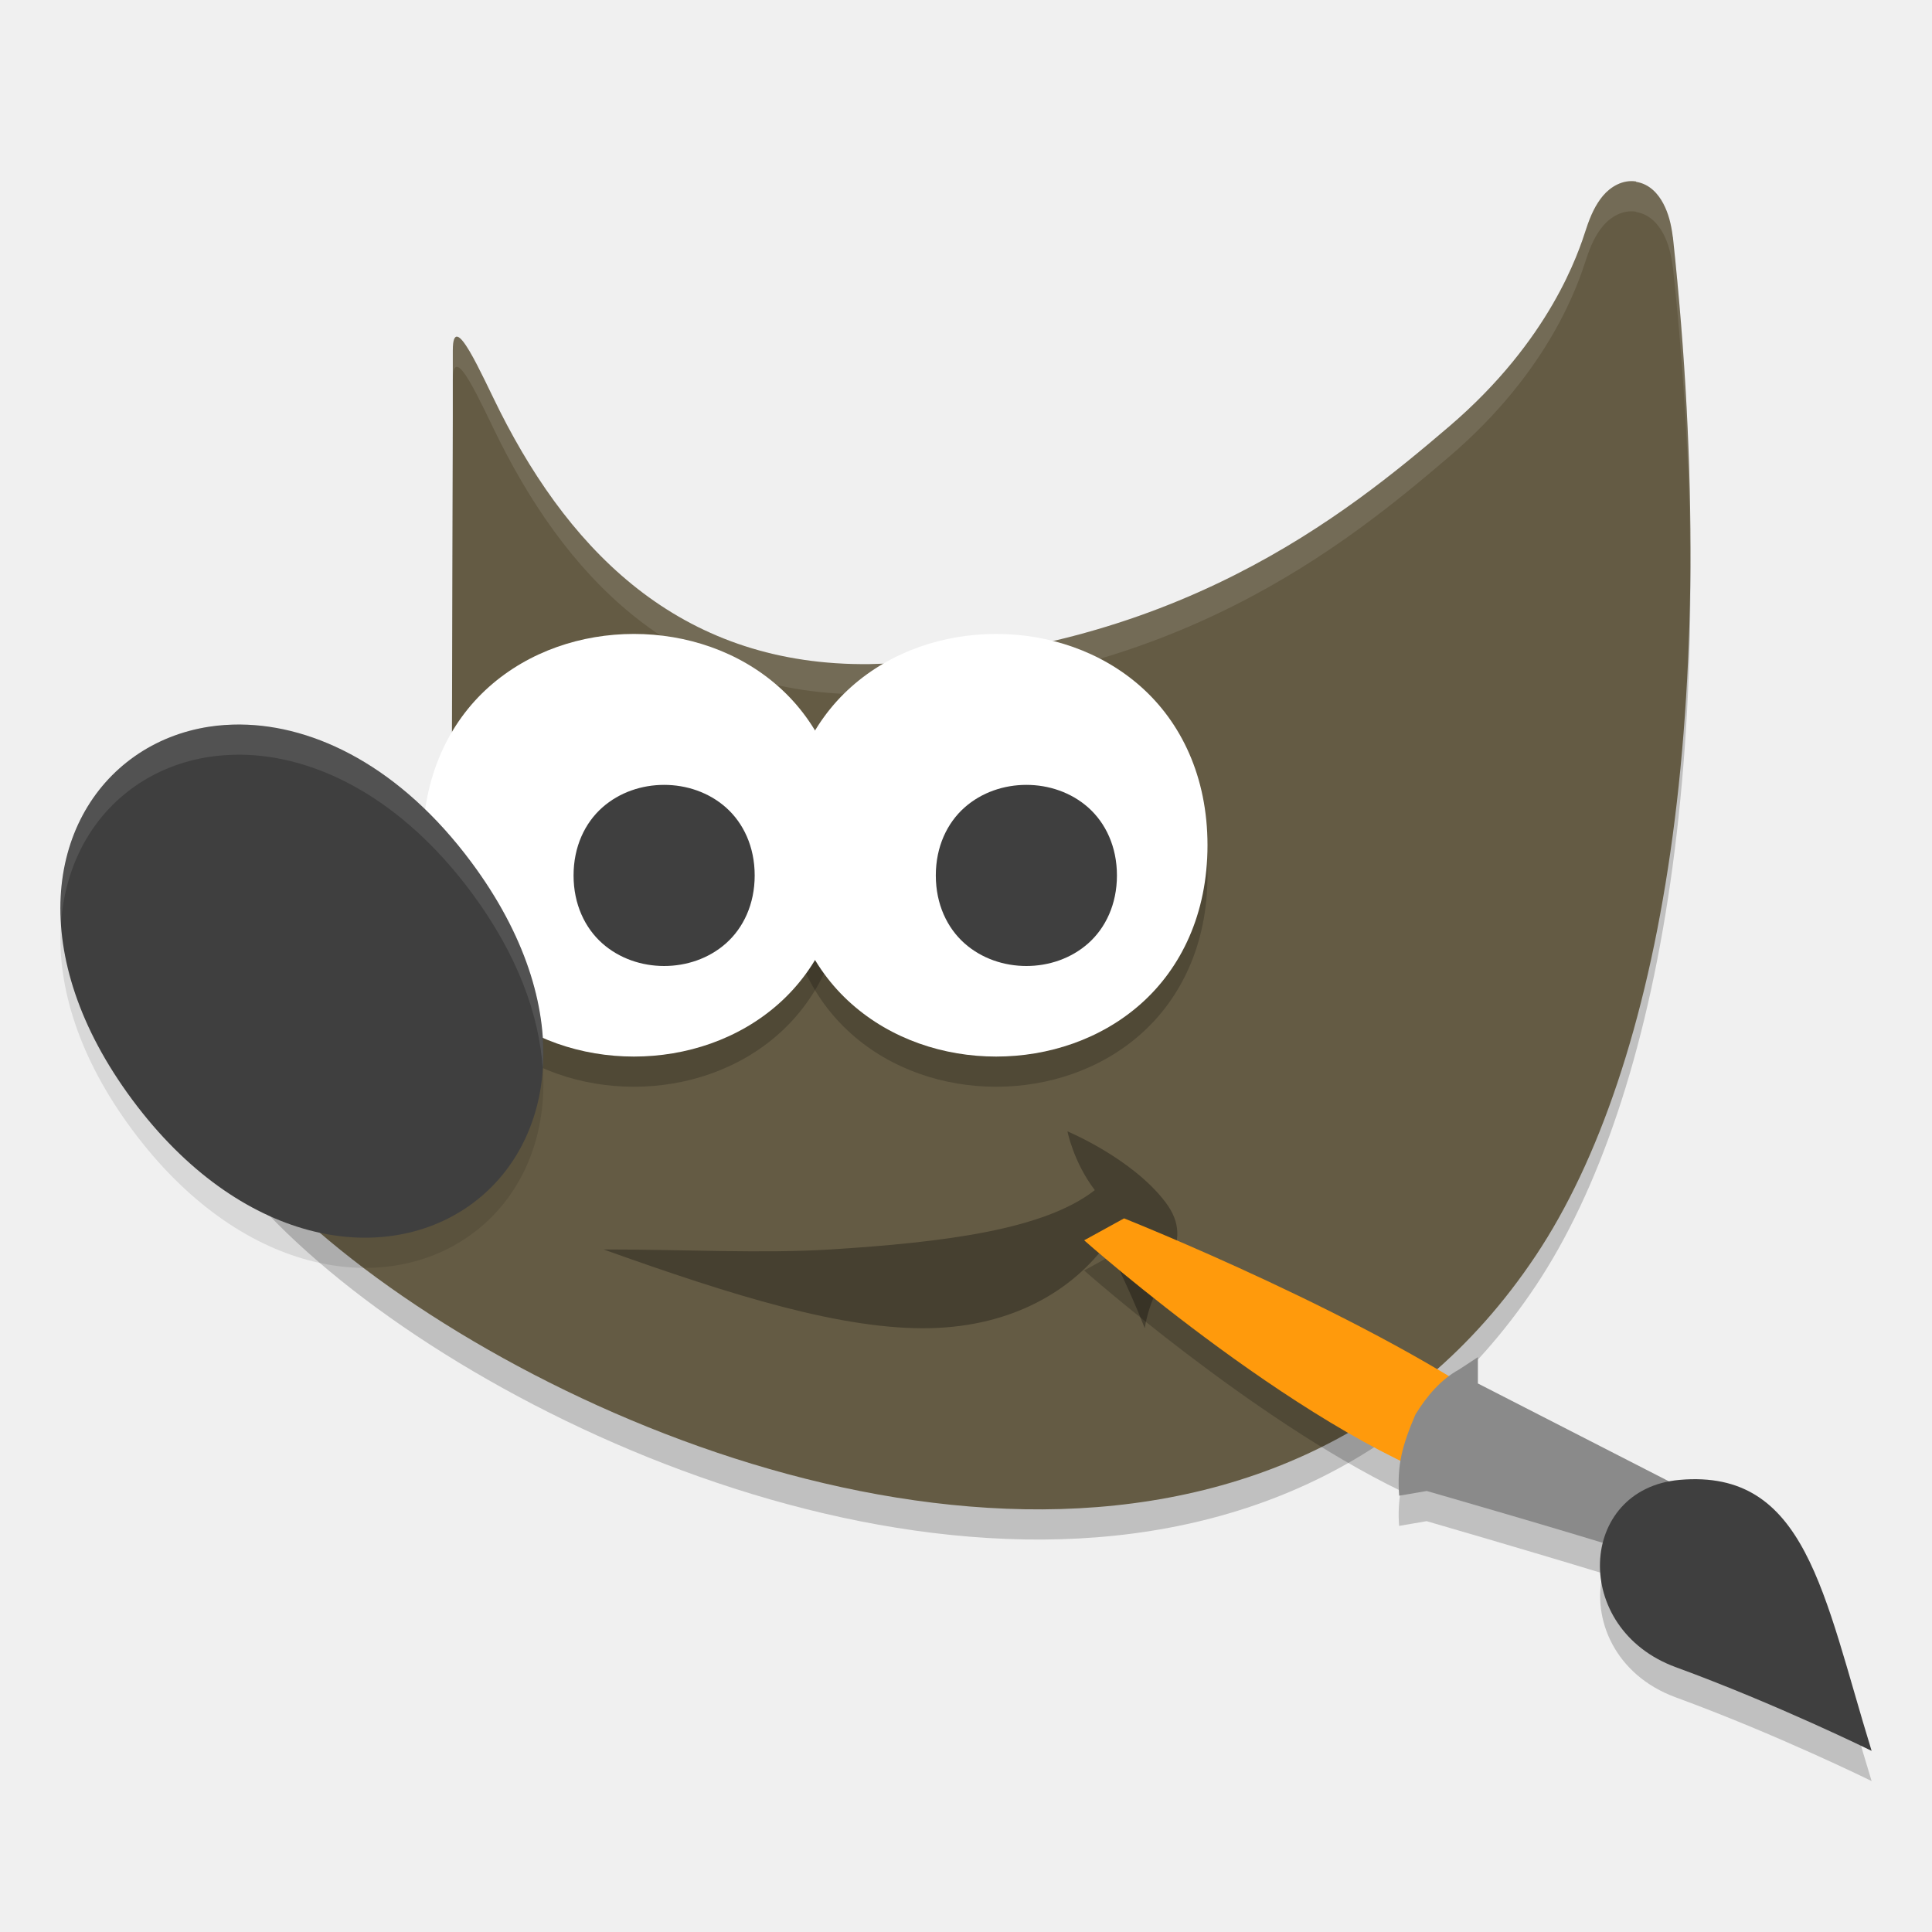
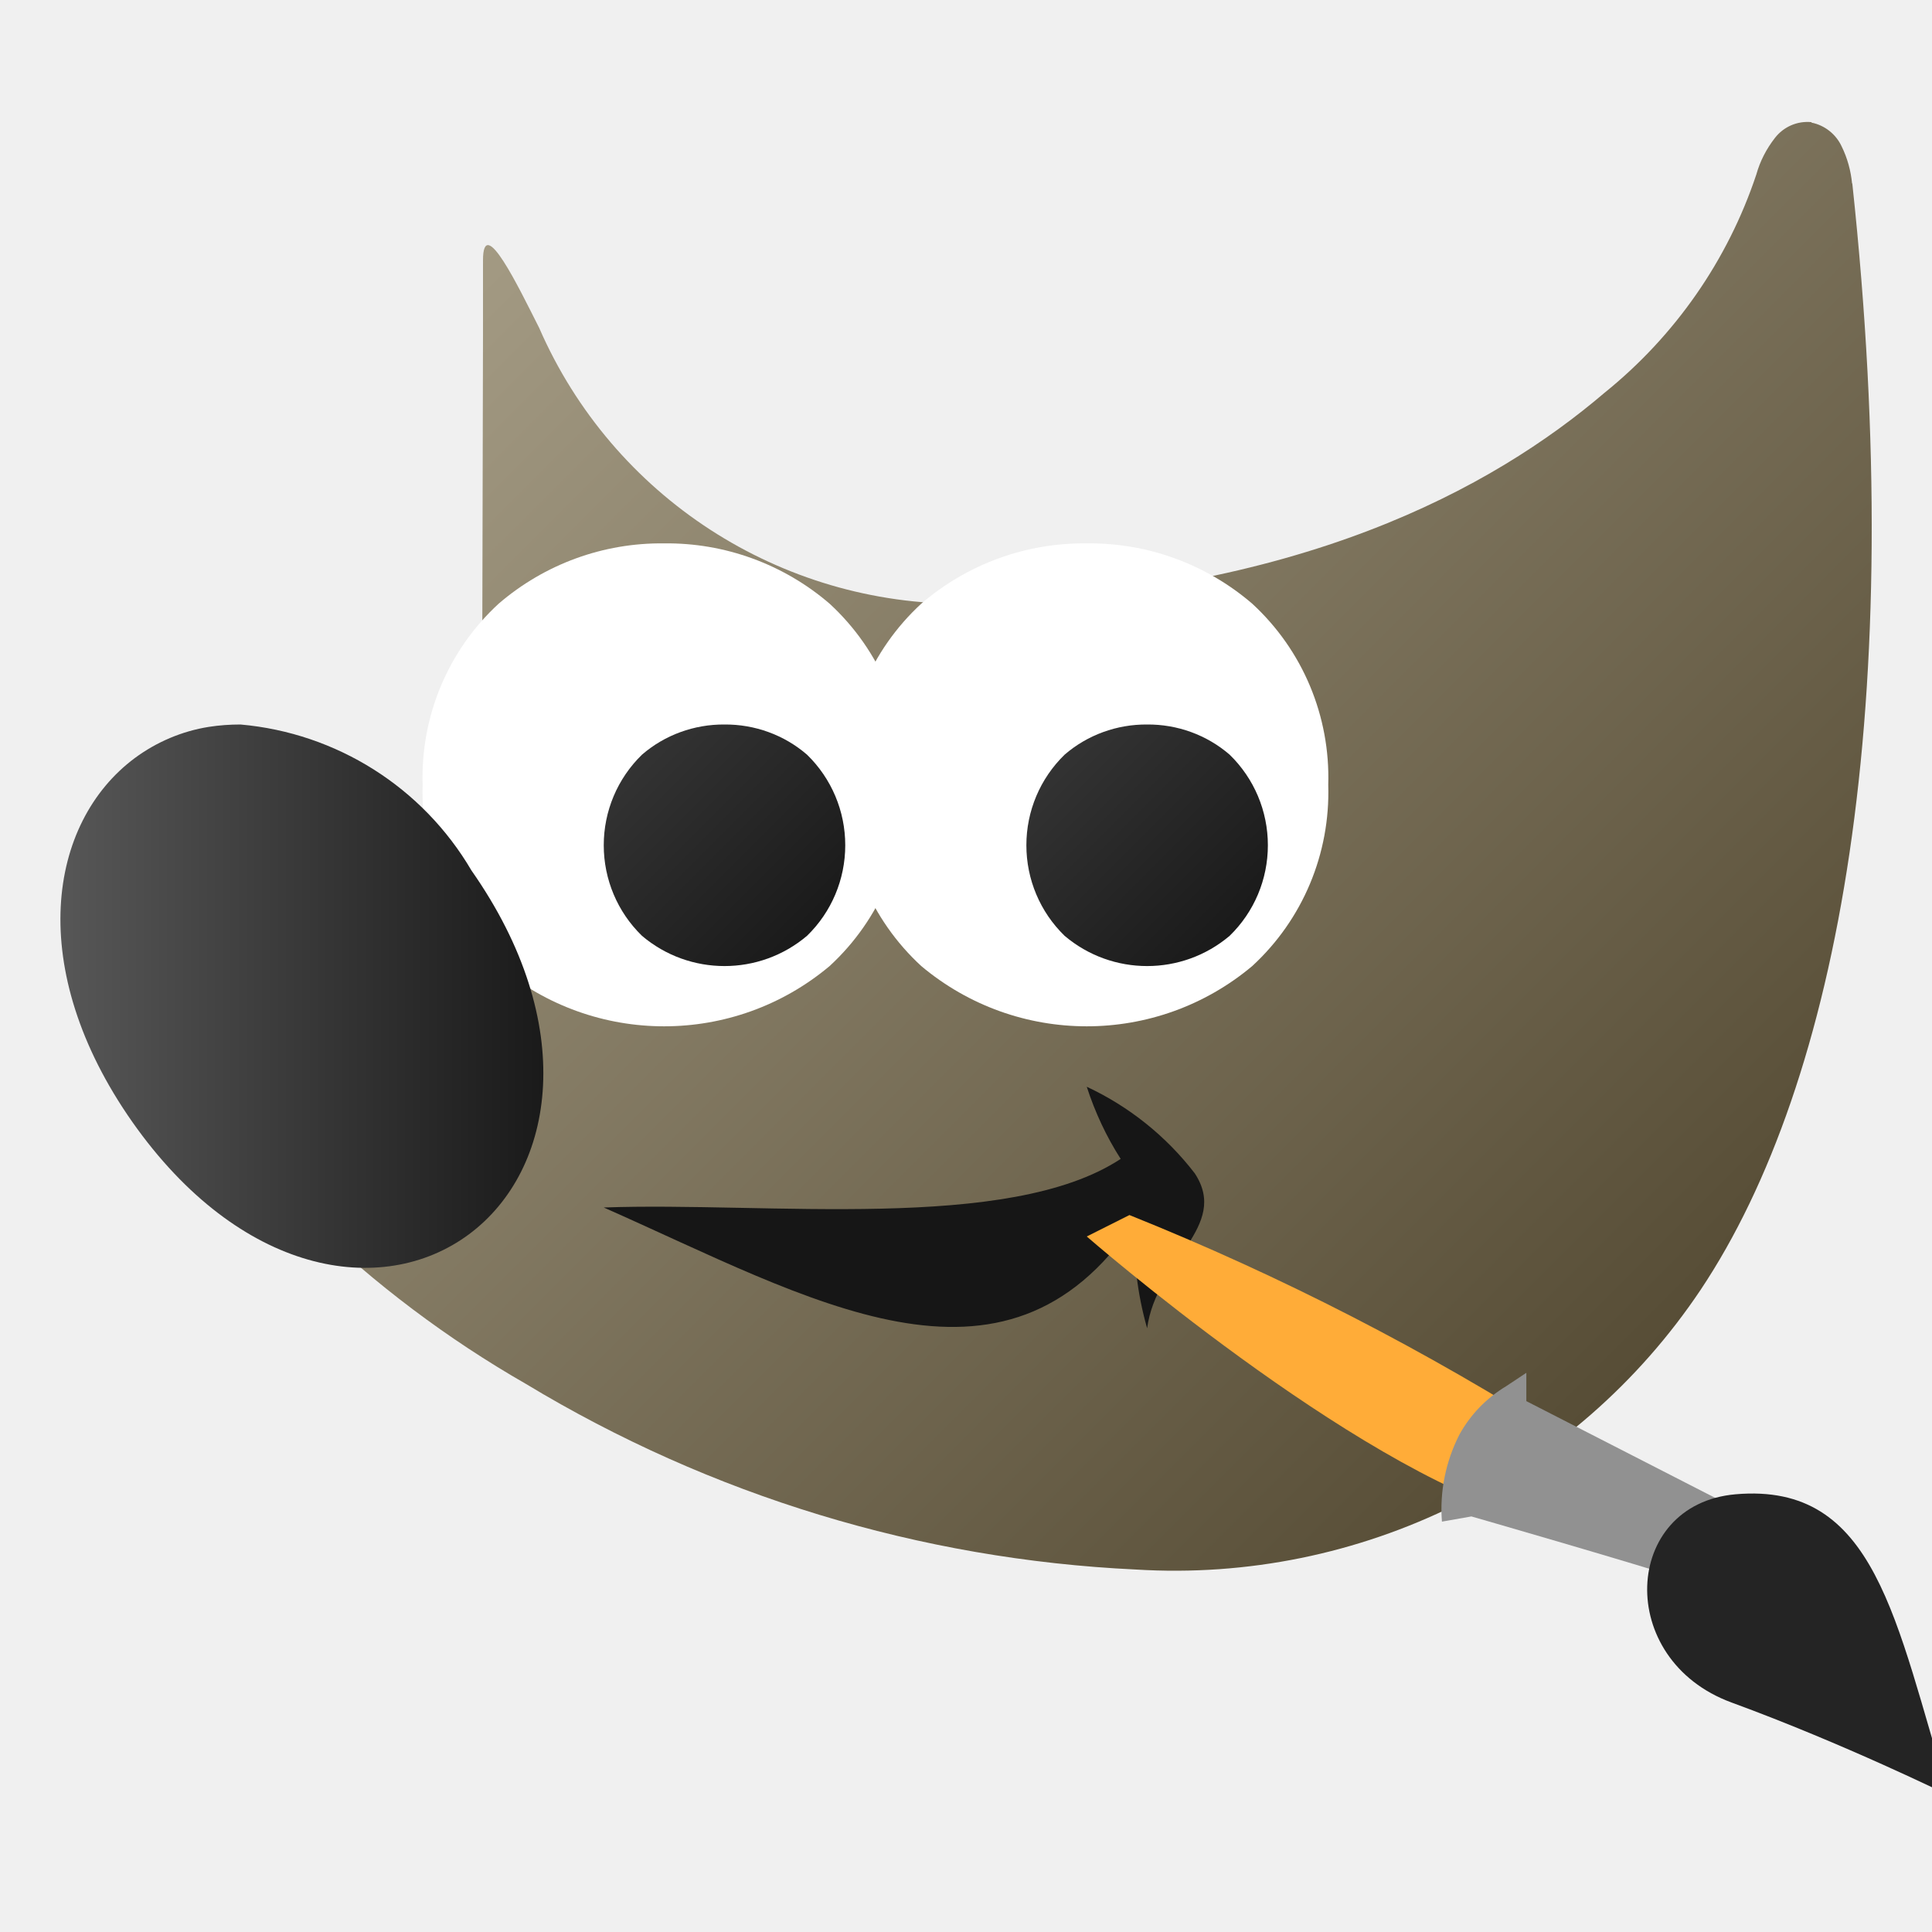
- <svg xmlns="http://www.w3.org/2000/svg" width="64" height="64" version="1.1">
-   <path style="opacity:0.2;fill-rule:evenodd" d="M 54.198,7.012 C 53.748,6.941 53.345,7.195 53.102,7.484 52.859,7.773 52.691,8.131 52.544,8.583 52.291,9.364 51.359,12.265 48,15.132 44.642,17.999 38.85,22.741 28.812,23 c -6.104,0.072 -9.814,-3.546 -12.248,-8.369 -0.607,-1.204 -1.564,-3.447 -1.564,-2.019 v 2.207 l -0.031,11.421 0.062,0.15 c 0,0 0.547,1.216 -0.031,2.855 -0.578,1.639 -3.285,4.031 -8.377,5.561 L 6,34.991 6.118,35.647 c 0.282,1.59 1.408,3.22 3.07,4.889 1.662,1.669 3.888,3.357 6.479,4.883 5.183,3.052 11.821,5.464 18.271,5.577 6.45,0.113 12.76,-2.145 16.935,-8.401 4.175,-6.255 6.212,-18.193 4.544,-33.741 h -0.003 C 55.362,8.428 55.268,8.063 55.099,7.744 54.931,7.425 54.647,7.095 54.198,7.024 Z" />
-   <path style="fill:#645b44;fill-rule:evenodd" d="M 54.198,6.012 C 53.748,5.941 53.345,6.195 53.102,6.484 52.859,6.773 52.691,7.131 52.544,7.583 52.291,8.364 51.359,11.265 48,14.132 44.642,16.999 38.85,21.741 28.812,22 c -6.104,0.072 -9.814,-3.546 -12.248,-8.369 -0.607,-1.204 -1.564,-3.447 -1.564,-2.019 v 2.207 l -0.031,11.421 0.062,0.15 c 0,0 0.547,1.216 -0.031,2.855 -0.578,1.639 -3.285,4.031 -8.377,5.561 L 6,33.991 6.118,34.647 c 0.282,1.59 1.408,3.22 3.07,4.889 1.662,1.669 3.888,3.357 6.479,4.883 5.183,3.052 11.821,5.464 18.271,5.577 6.45,0.113 12.76,-2.145 16.935,-8.401 4.175,-6.255 6.212,-18.193 4.544,-33.741 h -0.003 C 55.362,7.428 55.268,7.063 55.099,6.744 54.931,6.425 54.647,6.095 54.198,6.024 Z" />
-   <path style="fill:#ffffff;fill-rule:evenodd;opacity:0.1" d="M 54.197 6.012 C 53.748 5.94 53.344 6.195 53.102 6.484 C 52.859 6.774 52.692 7.13 52.545 7.582 C 52.291 8.364 51.359 11.266 48 14.133 C 44.641 17 38.851 21.741 28.812 22 C 22.709 22.072 18.998 18.454 16.564 13.631 C 15.957 12.427 15 10.184 15 11.611 L 15 12.611 C 15 11.184 15.957 13.427 16.564 14.631 C 18.998 19.454 22.709 23.072 28.812 23 C 38.851 22.741 44.641 18 48 15.133 C 51.359 12.266 52.291 9.364 52.545 8.582 C 52.692 8.13 52.859 7.774 53.102 7.484 C 53.344 7.195 53.748 6.94 54.197 7.012 L 54.197 7.023 C 54.647 7.095 54.931 7.425 55.1 7.744 C 55.268 8.064 55.361 8.429 55.414 8.855 L 55.418 8.855 C 55.807 12.478 55.986 15.895 55.992 19.1 C 56.027 15.612 55.847 11.856 55.418 7.855 L 55.414 7.855 C 55.361 7.429 55.268 7.064 55.1 6.744 C 54.931 6.425 54.647 6.095 54.197 6.023 L 54.197 6.012 z M 15 13.818 L 14.969 25.238 L 14.971 25.244 L 15 14.818 L 15 13.818 z M 15.232 27.209 C 15.198 27.528 15.131 27.873 15 28.244 C 14.422 29.883 11.715 32.274 6.623 33.805 L 6 33.99 L 6.119 34.646 C 6.136 34.742 6.165 34.838 6.188 34.934 L 6.623 34.805 C 11.715 33.274 14.422 30.883 15 29.244 C 15.288 28.428 15.296 27.718 15.232 27.209 z" />
-   <path style="opacity:0.2;fill-rule:evenodd" d="M 20.999,22 C 19.267,22 17.527,22.572 16.202,23.75 14.876,24.928 14,26.723 14,29.001 14,31.279 14.876,33.072 16.202,34.25 17.527,35.428 19.267,36 20.999,36 22.73,36 24.471,35.428 25.796,34.25 27.121,33.072 28,31.279 28,29.001 28,26.723 27.121,24.928 25.796,23.75 24.471,22.572 22.73,22 20.999,22 Z" />
-   <path style="opacity:0.2;fill-rule:evenodd" d="m 32.999,22 c -1.732,0 -3.472,0.572 -4.797,1.75 C 26.876,24.928 26,26.723 26,29.001 c 0,2.278 0.876,4.071 2.202,5.248 C 29.527,35.428 31.267,36 32.999,36 34.73,36 36.471,35.428 37.796,34.25 39.121,33.072 40,31.279 40,29.001 40,26.723 39.121,24.928 37.796,23.75 36.471,22.572 34.73,22 32.999,22 Z" />
-   <path style="fill:#ffffff;fill-rule:evenodd" d="M 20.999,21 C 19.267,21 17.527,21.572 16.202,22.75 14.876,23.928 14,25.723 14,28.001 14,30.279 14.876,32.072 16.202,33.25 17.527,34.428 19.267,35 20.999,35 22.73,35 24.471,34.428 25.796,33.25 27.121,32.072 28,30.279 28,28.001 28,25.723 27.121,23.928 25.796,22.75 24.471,21.572 22.73,21 20.999,21 Z" />
-   <path style="fill:#3f3f3f;fill-rule:evenodd" d="m 22,26 c -0.735,0 -1.478,0.243 -2.051,0.752 C 19.377,27.261 19,28.045 19,29 c 0,0.955 0.377,1.739 0.949,2.248 C 20.522,31.757 21.265,32 22,32 22.735,32 23.478,31.757 24.051,31.248 24.623,30.739 25,29.955 25,29 25,28.045 24.623,27.261 24.051,26.752 23.478,26.243 22.735,26 22,26 Z" />
-   <path style="opacity:0.3;fill-rule:evenodd" d="m 20,41.39 c 2.743,0 5.244,0.14 7.512,0 3.768,-0.237 7.08,-0.654 8.755,-1.966 -0.708,-0.928 -0.906,-1.946 -0.906,-1.946 0,0 2.131,0.886 3.238,2.335 1.104,1.445 -0.388,2.335 -0.677,4.184 -0.643,-1.624 -1.045,-2.233 -1.207,-2.878 -1.169,1.639 -3.182,2.814 -5.889,2.878 -2.882,0.068 -6.55,-1.074 -10.825,-2.605 z" />
-   <path style="opacity:0.1;fill-rule:evenodd" d="m 7.965,25 c -0.355,0 -0.703,0.021 -1.041,0.074 -0.902,0.139 -1.738,0.471 -2.458,0.976 -2.881,2.019 -3.64,6.593 -0.081,11.384 3.559,4.791 8.267,5.534 11.148,3.516 2.881,-2.019 3.643,-6.593 0.084,-11.384 -2.335,-3.144 -5.167,-4.544 -7.651,-4.565 z" />
-   <path style="fill:#3f3f3f;fill-rule:evenodd" d="m 7.965,24 c -0.355,0 -0.703,0.021 -1.041,0.074 -0.902,0.139 -1.738,0.471 -2.458,0.976 -2.881,2.019 -3.64,6.593 -0.081,11.384 3.559,4.791 8.267,5.534 11.148,3.516 2.881,-2.019 3.643,-6.593 0.084,-11.384 -2.335,-3.144 -5.167,-4.544 -7.651,-4.565 z" />
-   <path style="fill:#ffffff;fill-rule:evenodd" d="m 32.999,21 c -1.732,0 -3.472,0.572 -4.797,1.75 C 26.876,23.928 26,25.723 26,28.001 c 0,2.278 0.876,4.071 2.202,5.248 C 29.527,34.428 31.267,35 32.999,35 34.73,35 36.471,34.428 37.796,33.25 39.121,32.072 40,30.279 40,28.001 40,25.723 39.121,23.928 37.796,22.75 36.471,21.572 34.73,21 32.999,21 Z" />
-   <path style="fill:#3f3f3f;fill-rule:evenodd" d="m 34,26 c -0.735,0 -1.478,0.243 -2.051,0.752 C 31.377,27.261 31,28.045 31,29 c 0,0.955 0.377,1.739 0.949,2.248 C 32.522,31.757 33.265,32 34,32 34.735,32 35.478,31.757 36.051,31.248 36.623,30.739 37,29.955 37,29 37,28.045 36.623,27.261 36.051,26.752 35.478,26.243 34.735,26 34,26 Z" />
-   <path style="opacity:0.2" d="m 37.236,41.359 -1.322,0.727 c 0,0 5.523,4.89 10.486,7.301 -0.062,0.36 -0.085,0.725 -0.053,1.16 l 0.914,-0.156 c 0,0 3.412,0.989 5.836,1.73 -0.37,1.498 0.391,3.366 2.416,4.107 C 58.875,57.459 62,59 62,59 c -1.603,-5.209 -2.171,-9.345 -6.361,-8.977 -0.119,0.01 -0.225,0.038 -0.336,0.059 l -6.346,-3.252 v -0.873 l -0.631,0.414 c -0.115,0.063 -0.223,0.141 -0.33,0.221 -4.594,-2.774 -10.76,-5.232 -10.76,-5.232 z" />
-   <path style="fill:#ff9a0c" d="m 48.914,49.392 1.208,-2.406 C 45.628,43.697 37.236,40.36 37.236,40.36 l -1.322,0.727 c 0,0 7.619,6.758 13.001,8.305 z" />
-   <path style="fill:#8a8a8a" d="m 48.957,44.957 -0.63,0.414 c -0.584,0.319 -1.057,0.862 -1.441,1.49 -0.439,1.032 -0.613,1.678 -0.537,2.686 l 0.913,-0.156 c 0,0 4.767,1.368 7.024,2.087 l 0.264,-0.509 0.929,-1.799 -6.522,-3.341 z" />
-   <path style="fill:#3f3f3f" d="m 62,58 c -1.603,-5.209 -2.172,-9.345 -6.362,-8.977 -3.376,0.297 -3.613,4.927 -0.124,6.205 C 58.876,56.459 62,58 62,58 Z" />
-   <path style="fill:#ffffff;fill-rule:evenodd;opacity:0.1" d="M 7.965 24 C 7.61 24 7.262 24.022 6.924 24.074 C 6.021 24.213 5.185 24.544 4.465 25.049 C 2.816 26.204 1.869 28.199 2.021 30.59 C 2.155 28.647 3.052 27.039 4.465 26.049 C 5.185 25.544 6.021 25.213 6.924 25.074 C 7.262 25.022 7.61 25 7.965 25 C 10.45 25.021 13.282 26.421 15.617 29.564 C 17.139 31.613 17.865 33.621 17.979 35.408 C 18.117 33.389 17.43 31.005 15.617 28.564 C 13.282 25.421 10.45 24.021 7.965 24 z" />
+ <svg xmlns="http://www.w3.org/2000/svg" width="32px" height="32px" viewBox="0 0 32 32" version="1.1">
+   <defs>
+     <linearGradient id="linear0" gradientUnits="userSpaceOnUse" x1="9.322" y1="2.801" x2="28.175" y2="21.654">
+       <stop offset="0" style="stop-color:rgb(63.922%,60.392%,51.373%);stop-opacity:1;" />
+       <stop offset="1" style="stop-color:rgb(34.118%,30.196%,21.176%);stop-opacity:1;" />
+     </linearGradient>
+     <linearGradient id="linear1" gradientUnits="userSpaceOnUse" x1="10.565" y1="12.565" x2="13.435" y2="15.435">
+       <stop offset="0" style="stop-color:rgb(20%,20%,20%);stop-opacity:1;" />
+       <stop offset="1" style="stop-color:rgb(10.196%,10.196%,10.196%);stop-opacity:1;" />
+     </linearGradient>
+     <linearGradient id="linear2" gradientUnits="userSpaceOnUse" x1="1" y1="16.5" x2="9" y2="16.5">
+       <stop offset="0" style="stop-color:rgb(34.118%,34.118%,34.118%);stop-opacity:1;" />
+       <stop offset="1" style="stop-color:rgb(10.196%,10.196%,10.196%);stop-opacity:1;" />
+     </linearGradient>
+     <linearGradient id="linear3" gradientUnits="userSpaceOnUse" x1="17.565" y1="12.565" x2="20.435" y2="15.435">
+       <stop offset="0" style="stop-color:rgb(20%,20%,20%);stop-opacity:1;" />
+       <stop offset="1" style="stop-color:rgb(10.196%,10.196%,10.196%);stop-opacity:1;" />
+     </linearGradient>
+   </defs>
+   <g id="surface1">
+     <path style=" stroke:none;fill-rule:evenodd;fill:url(#linear0);" d="M 30.004 2.023 C 29.77 2 29.543 2.098 29.398 2.285 C 29.258 2.465 29.152 2.668 29.09 2.891 C 28.617 4.309 27.746 5.562 26.578 6.504 C 24.723 8.086 21.523 9.855 15.977 10 C 12.922 10.027 10.148 8.227 8.93 5.43 C 8.594 4.766 8 3.527 8 4.312 L 8 5.531 L 7.984 12.336 L 8.016 12.418 C 8.199 12.93 8.195 13.488 8 13.992 C 7.68 14.898 6.527 16.219 3.711 17.062 L 3.367 17.164 L 3.434 17.527 C 3.723 18.574 4.312 19.512 5.129 20.227 C 6.207 21.27 7.41 22.176 8.711 22.922 C 11.77 24.77 15.238 25.828 18.809 25.996 C 22.531 26.227 26.094 24.461 28.168 21.363 C 30.473 17.91 31.602 11.621 30.68 3.039 L 30.676 3.039 C 30.656 2.828 30.598 2.617 30.504 2.426 C 30.41 2.223 30.223 2.074 30.004 2.031 Z M 30.004 2.023 " />
+     <path style=" stroke:none;fill-rule:evenodd;fill:rgb(100%,100%,100%);fill-opacity:1;" d="M 11 9 C 9.992 8.988 9.02 9.344 8.258 10 C 7.422 10.77 6.965 11.863 7 13 C 6.965 14.137 7.422 15.23 8.258 16 C 9.844 17.332 12.156 17.332 13.742 16 C 14.578 15.23 15.035 14.137 15 13 C 15.035 11.863 14.578 10.77 13.742 10 C 12.98 9.344 12.004 8.988 11 9 Z M 11 9 " />
+     <path style=" stroke:none;fill-rule:evenodd;fill:url(#linear1);" d="M 12 12 C 11.5 11.996 11.012 12.172 10.633 12.5 C 10.227 12.895 10 13.434 10 14 C 10 14.566 10.227 15.105 10.633 15.5 C 11.422 16.168 12.578 16.168 13.367 15.5 C 13.773 15.105 14 14.566 14 14 C 14 13.434 13.773 12.895 13.367 12.5 C 12.988 12.172 12.5 11.996 12 12 Z M 12 12 " />
+     <path style=" stroke:none;fill-rule:evenodd;fill:rgb(8.627%,8.627%,8.627%);fill-opacity:1;" d="M 10 20 C 12.695 19.902 16.707 20.418 18.562 19.195 C 18.324 18.824 18.137 18.422 18 18 C 18.703 18.328 19.316 18.82 19.789 19.434 C 20.371 20.32 19.152 20.867 19 22 C 18.836 21.426 18.766 20.832 18.797 20.234 C 16.641 23.457 13.414 21.508 10 20 Z M 10 20 " />
+     <path style=" stroke:none;fill-rule:evenodd;fill:url(#linear2);" d="M 3.984 12 C 3.809 12 3.633 12.012 3.461 12.039 C 3.016 12.109 2.594 12.289 2.234 12.555 C 0.793 13.625 0.414 16.047 2.191 18.582 C 3.973 21.117 6.324 21.512 7.766 20.445 C 9.207 19.375 9.586 16.953 7.809 14.418 C 7 13.039 5.574 12.141 3.984 12 Z M 3.984 12 " />
+     <path style=" stroke:none;fill-rule:evenodd;fill:rgb(100%,100%,100%);fill-opacity:1;" d="M 18 9 C 16.992 8.988 16.02 9.344 15.258 10 C 14.422 10.77 13.965 11.863 14 13 C 13.965 14.137 14.422 15.23 15.258 16 C 16.844 17.332 19.156 17.332 20.742 16 C 21.578 15.23 22.035 14.137 22 13 C 22.035 11.863 21.578 10.77 20.742 10 C 19.98 9.344 19.004 8.988 18 9 Z M 18 9 " />
+     <path style=" stroke:none;fill-rule:evenodd;fill:url(#linear3);" d="M 19 12 C 18.5 11.996 18.012 12.172 17.633 12.5 C 17.227 12.895 17 13.434 17 14 C 17 14.566 17.227 15.105 17.633 15.5 C 18.422 16.168 19.578 16.168 20.367 15.5 C 20.773 15.105 21 14.566 21 14 C 21 13.434 20.773 12.895 20.367 12.5 C 19.988 12.172 19.5 11.996 19 12 Z M 19 12 " />
+     <path style=" stroke:none;fill-rule:nonzero;fill:rgb(100%,67.451%,21.961%);fill-opacity:1;" d="M 25.262 25.117 L 25.91 23.828 C 23.629 22.371 21.219 21.133 18.707 20.125 L 18 20.48 C 18 20.48 22.371 24.289 25.262 25.117 Z M 25.262 25.117 " />
+     <path style=" stroke:none;fill-rule:nonzero;fill:rgb(56.863%,56.863%,56.863%);fill-opacity:1;" d="M 25.281 22.738 L 24.945 22.961 C 24.621 23.156 24.355 23.43 24.172 23.762 C 23.945 24.207 23.844 24.703 23.883 25.203 L 24.371 25.117 C 24.371 25.117 26.93 25.852 28.141 26.238 L 28.285 25.965 L 28.781 25 L 25.281 23.207 Z M 25.281 22.738 " />
+     <path style=" stroke:none;fill-rule:nonzero;fill:rgb(14.118%,14.118%,14.118%);fill-opacity:1;" d="M 32.281 29.738 C 31.391 26.844 31.074 24.547 28.746 24.75 C 26.871 24.914 26.742 27.488 28.68 28.199 C 30.547 28.883 32.281 29.738 32.281 29.738 Z M 32.281 29.738 " />
+   </g>
</svg>
